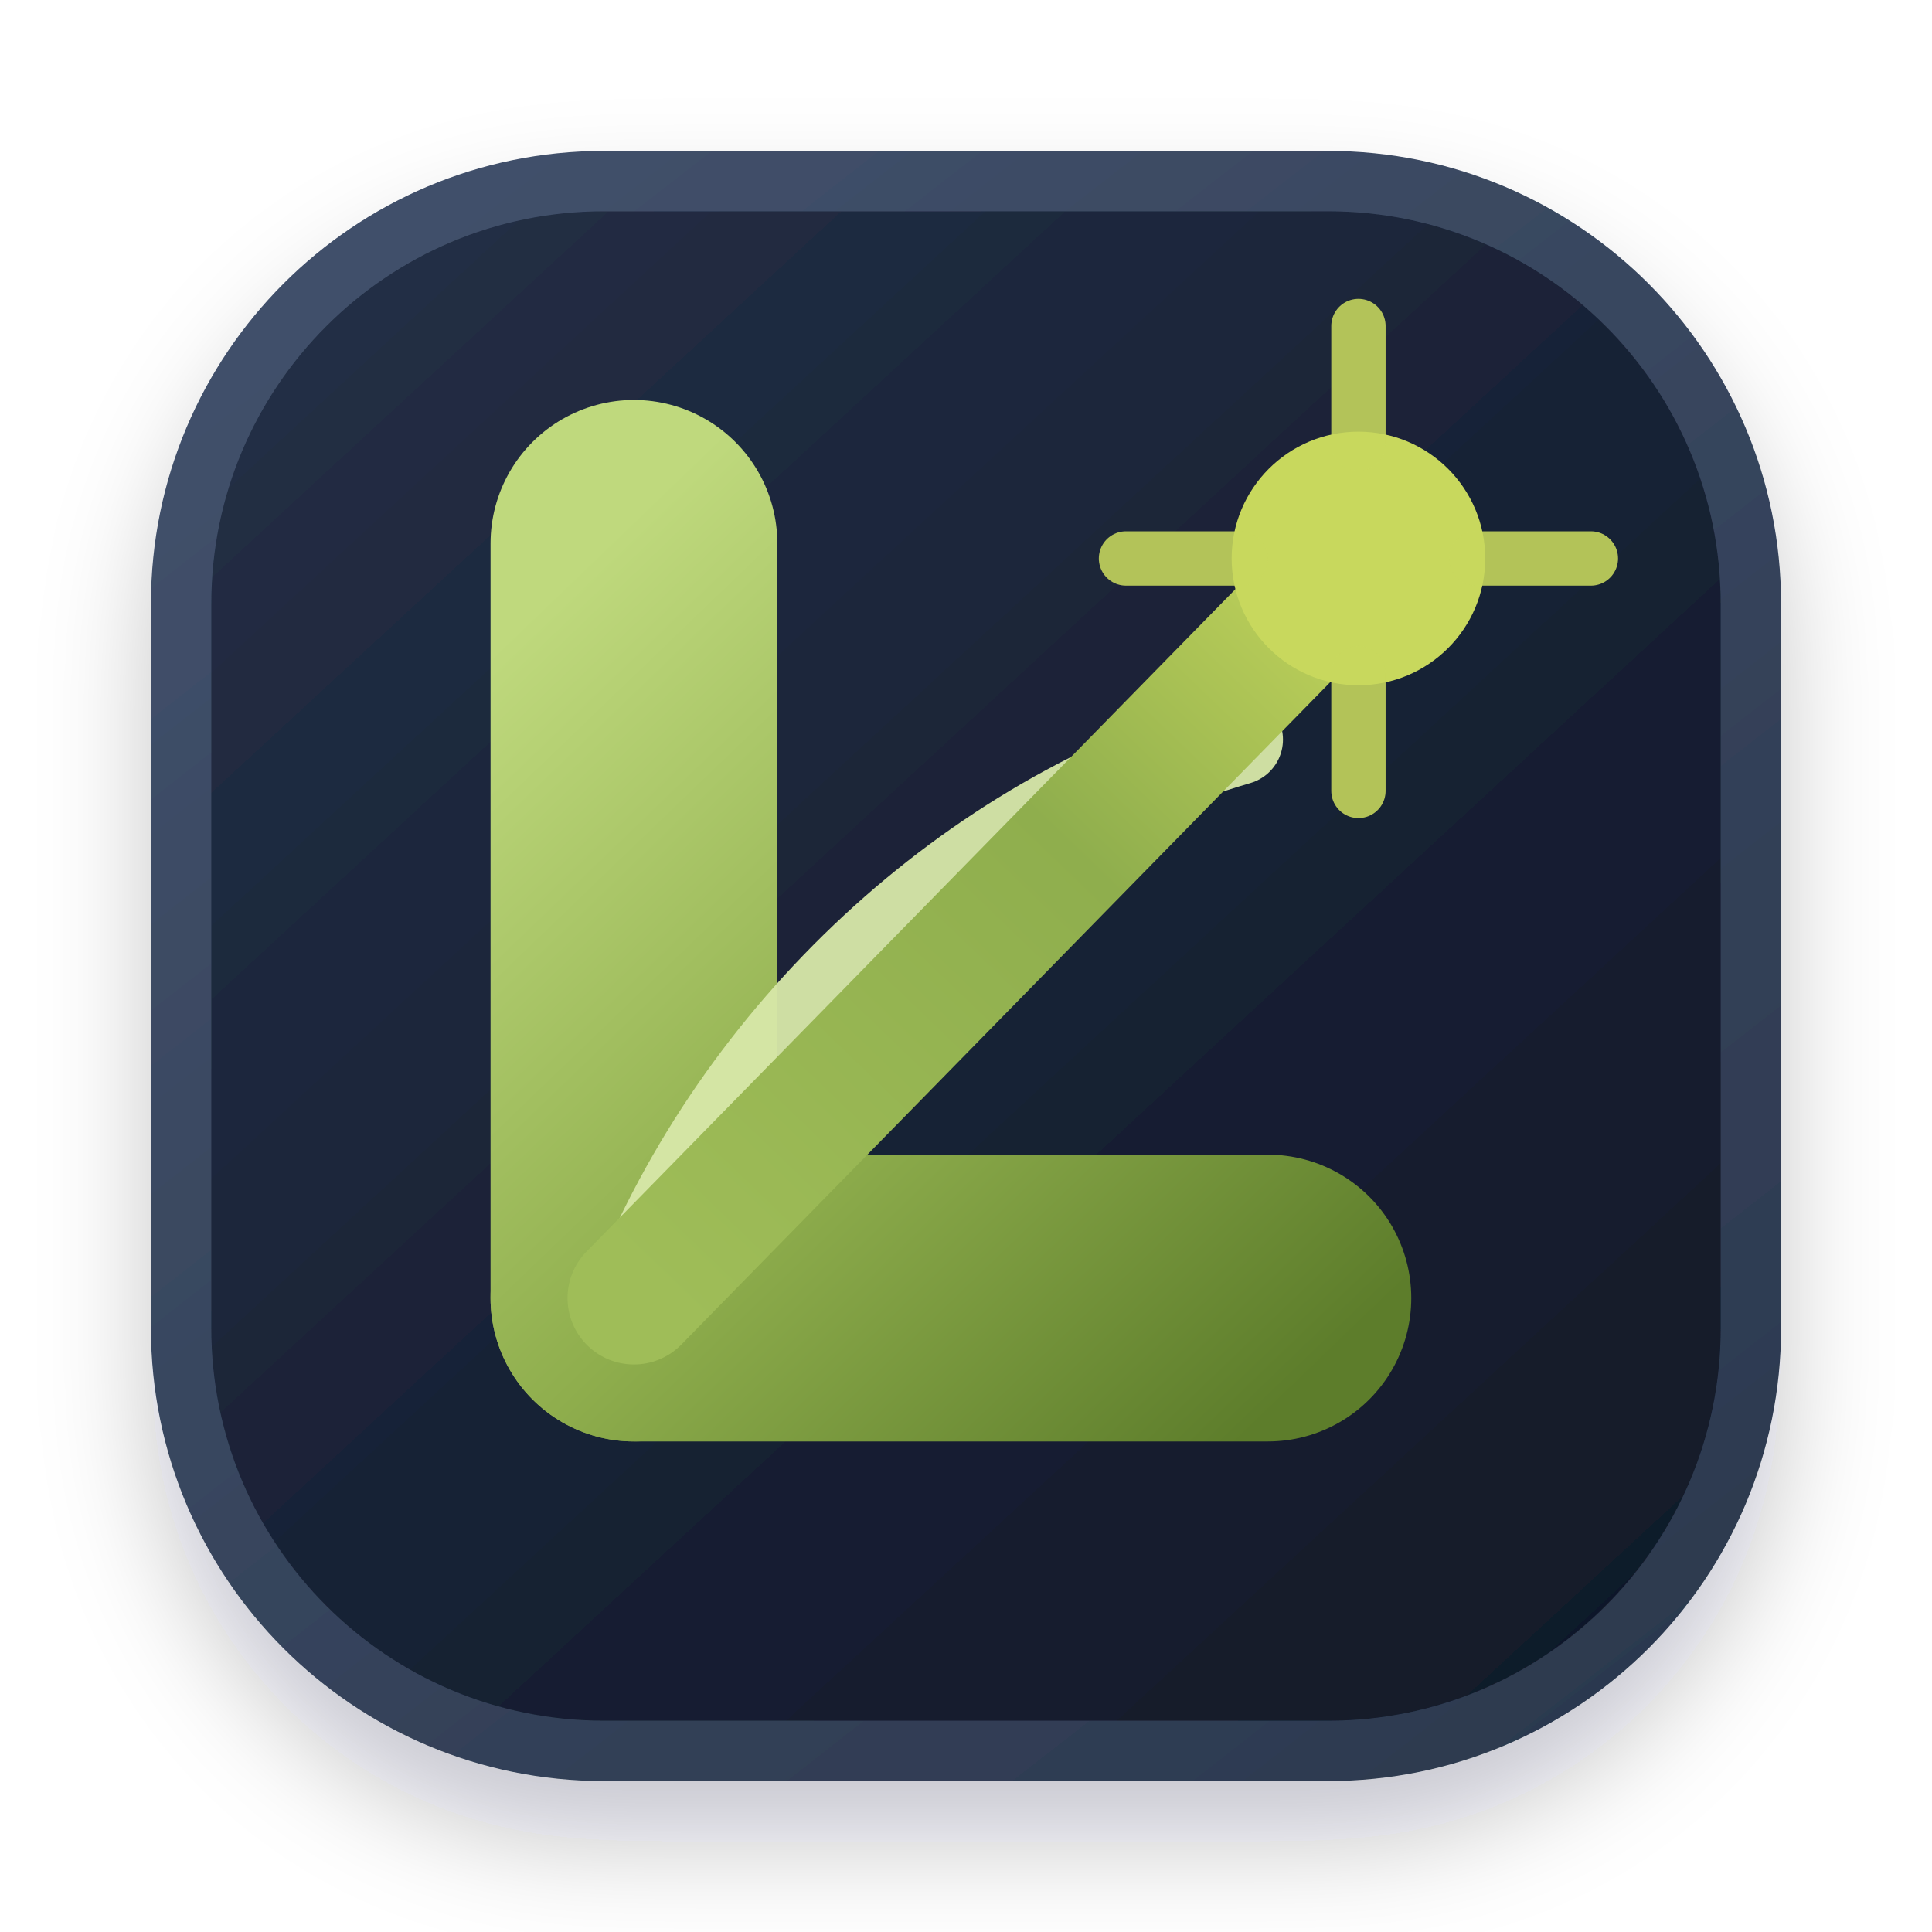
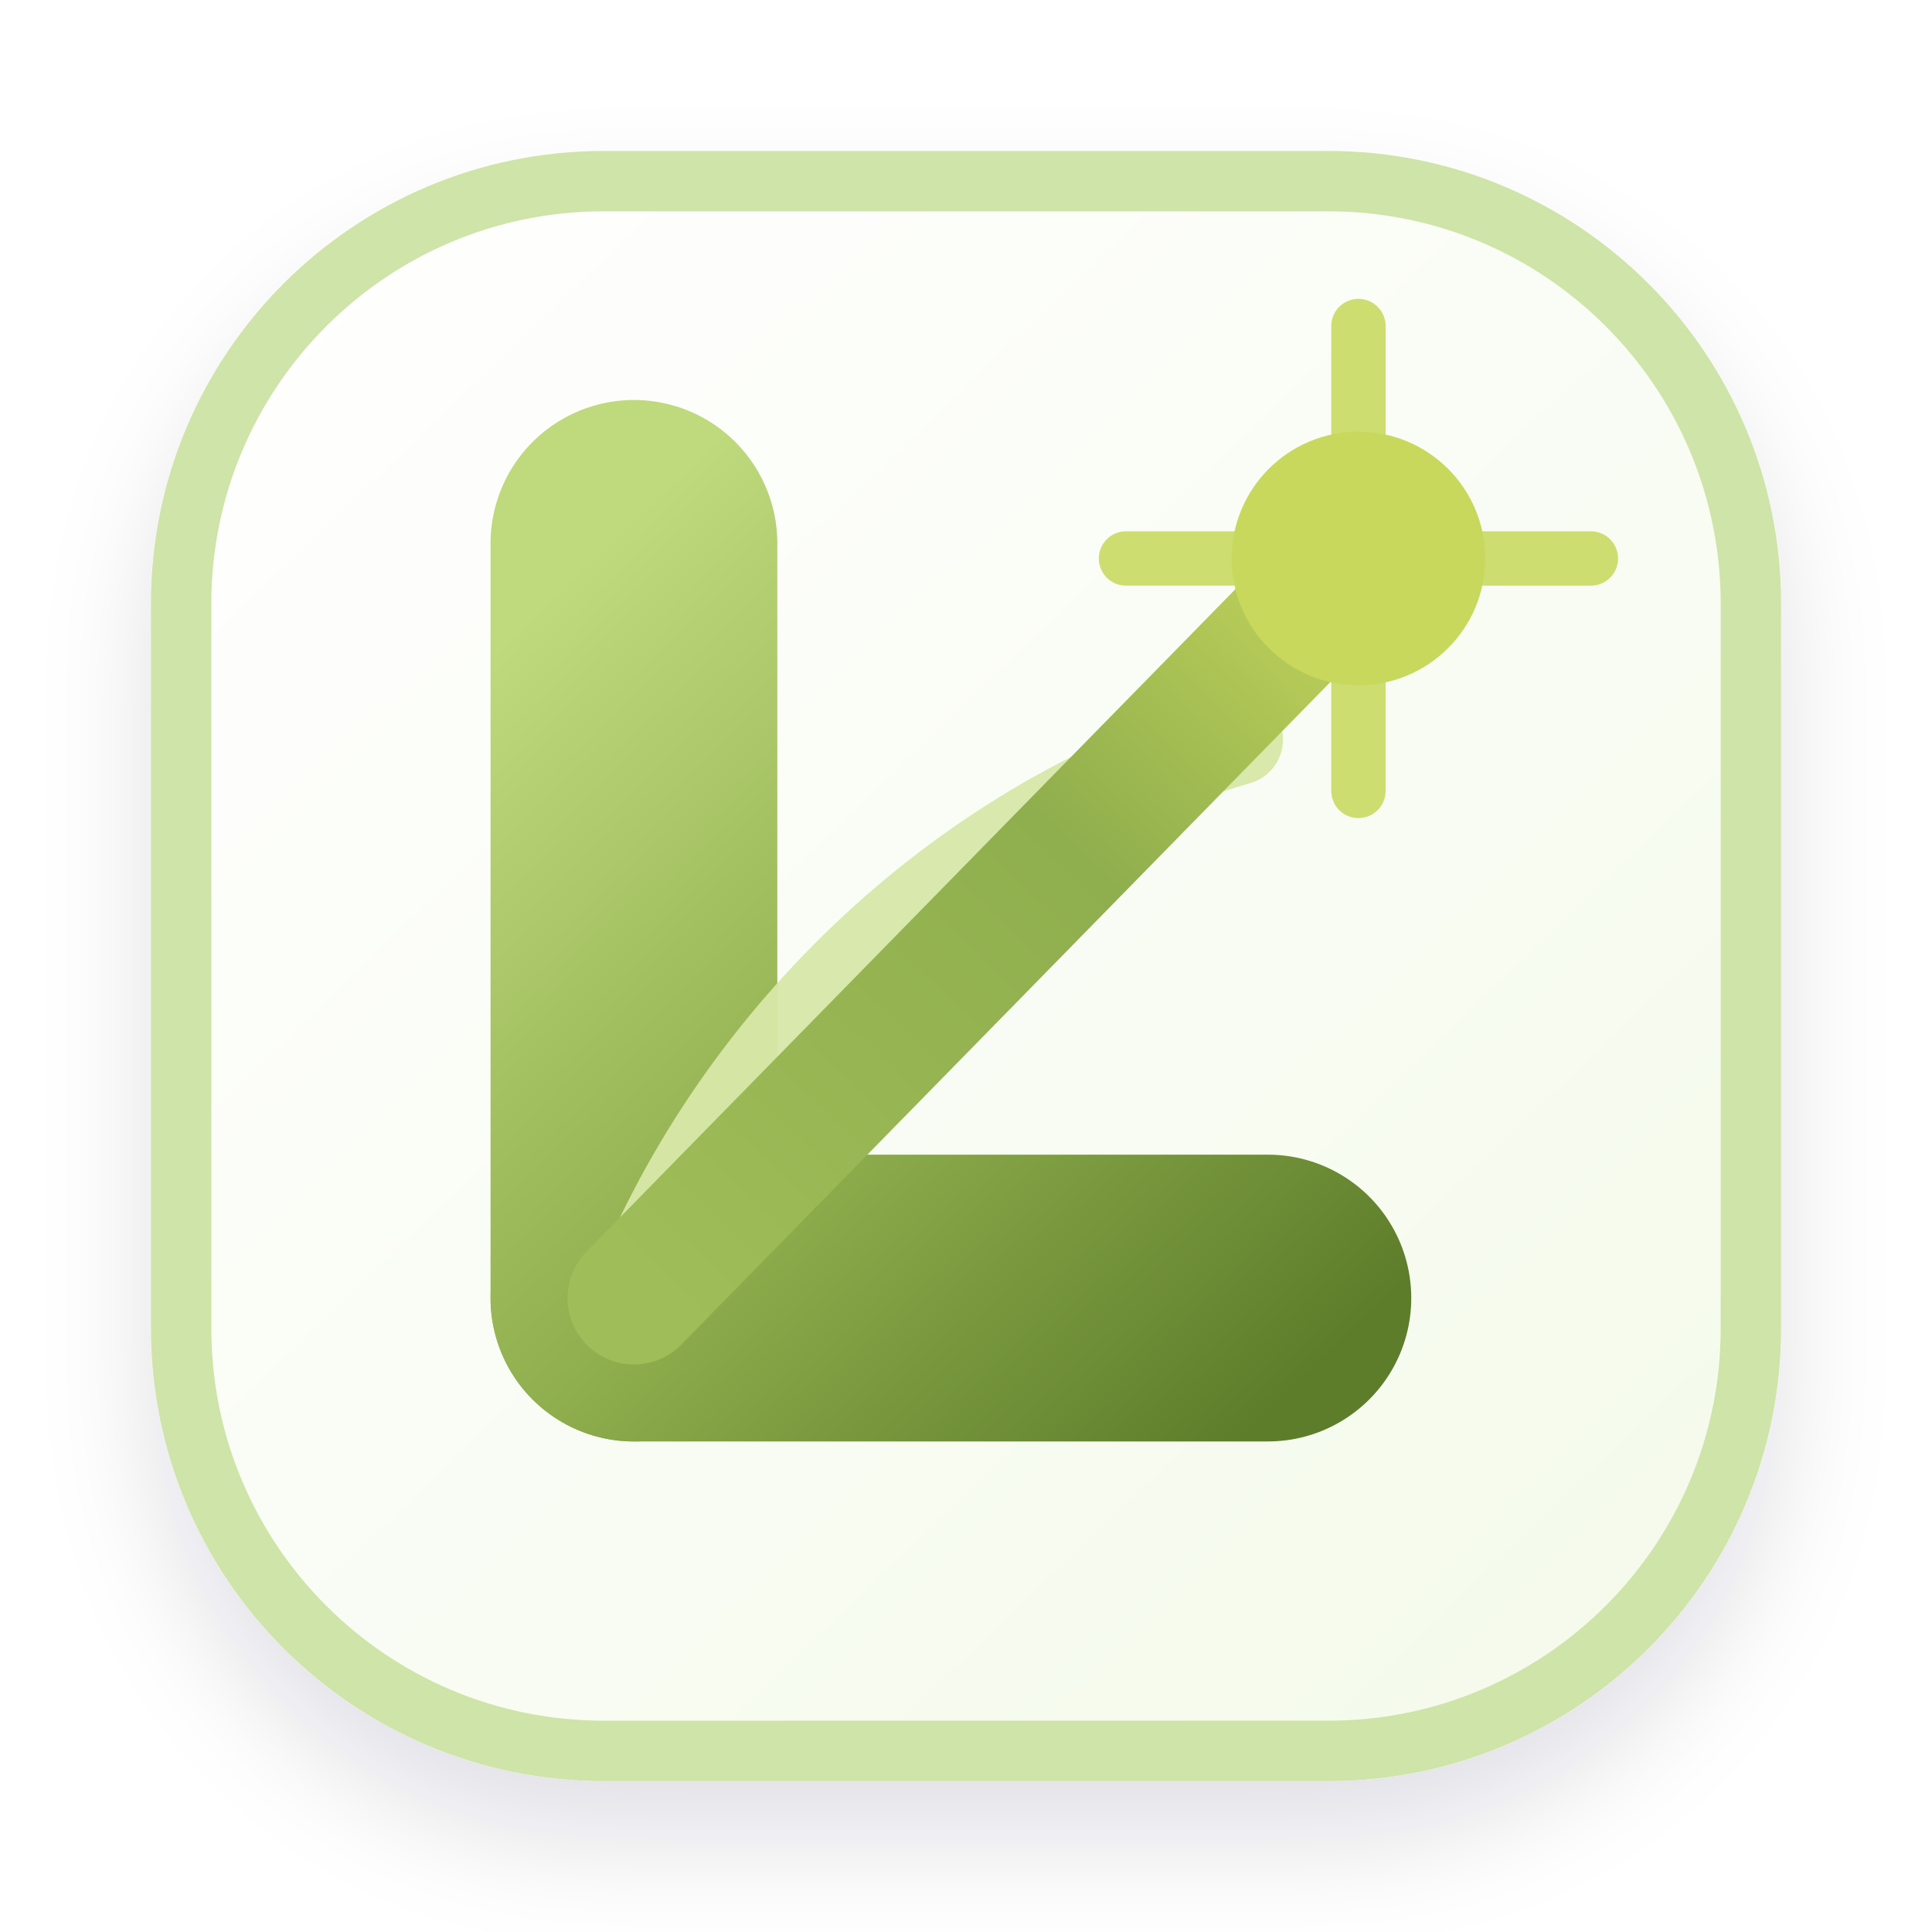
<svg xmlns="http://www.w3.org/2000/svg" viewBox="0 0 64 64" fill="none">
  <defs>
    <linearGradient id="lume-mark-core" x1="20" y1="18" x2="45" y2="44" gradientUnits="userSpaceOnUse">
      <stop offset="0" stop-color="#BFD97D" />
      <stop offset="0.54" stop-color="#8FAE4D" />
      <stop offset="1" stop-color="#5D7D2B" />
    </linearGradient>
    <linearGradient id="lume-sweep" x1="22" y1="43" x2="46" y2="18" gradientUnits="userSpaceOnUse">
      <stop offset="0" stop-color="#9FBD58" />
      <stop offset="0.58" stop-color="#8FAE4D" />
      <stop offset="1" stop-color="#C8D85D" />
    </linearGradient>
-     <linearGradient id="lume-tile" x1="8" y1="6" x2="56" y2="58" gradientUnits="userSpaceOnUse">
-       <stop offset="0" stop-color="#243047" />
-       <stop offset="0.58" stop-color="#172033" />
-       <stop offset="1" stop-color="#101827" />
-     </linearGradient>
-     <linearGradient id="lume-edge" x1="13" y1="8" x2="52" y2="58" gradientUnits="userSpaceOnUse">
-       <stop offset="0" stop-color="#41506A" />
-       <stop offset="1" stop-color="#2C394F" />
+     <linearGradient id="lume-tile" x1="8" y1="7" x2="56" y2="57" gradientUnits="userSpaceOnUse">
+       <stop offset="0" stop-color="#FFFFFF" />
+       <stop offset="1" stop-color="#F4FAEA" />
    </linearGradient>
    <filter id="lume-shadow" x="-12" y="-12" width="88" height="88" color-interpolation-filters="sRGB">
-       <feDropShadow dx="0" dy="2" stdDeviation="1.8" flood-color="#0B1020" flood-opacity="0.22" />
+       <feDropShadow dx="0" dy="2" stdDeviation="1.8" flood-color="#172033" flood-opacity="0.12" />
    </filter>
  </defs>
-   <rect x="6" y="6" width="52" height="52" rx="14" fill="url(#lume-tile)" stroke="url(#lume-edge)" stroke-width="2" filter="url(#lume-shadow)" />
+   <rect x="6" y="6" width="52" height="52" rx="14" fill="url(#lume-tile)" stroke="#CFE4A8" stroke-width="2" filter="url(#lume-shadow)" />
  <path d="M21 43V18" stroke="url(#lume-mark-core)" stroke-width="9.5" stroke-linecap="round" />
  <path d="M21 43H42" stroke="url(#lume-mark-core)" stroke-width="9.5" stroke-linecap="round" />
  <path d="M21 43C24.5 34.2 32.1 27.1 41 24.5" stroke="#D7E7A8" stroke-width="3" stroke-linecap="round" opacity="0.95" />
  <path d="M21 43L45 18.5" stroke="url(#lume-sweep)" stroke-width="4.4" stroke-linecap="round" />
  <circle cx="45" cy="18.5" r="4.2" fill="#C8D85D" />
  <path d="M45 10.8V14.7M45 22.3V26.2M37.3 18.5H41.1M48.9 18.5H52.7" stroke="#C8D85D" stroke-width="1.8" stroke-linecap="round" opacity="0.88" />
</svg>
